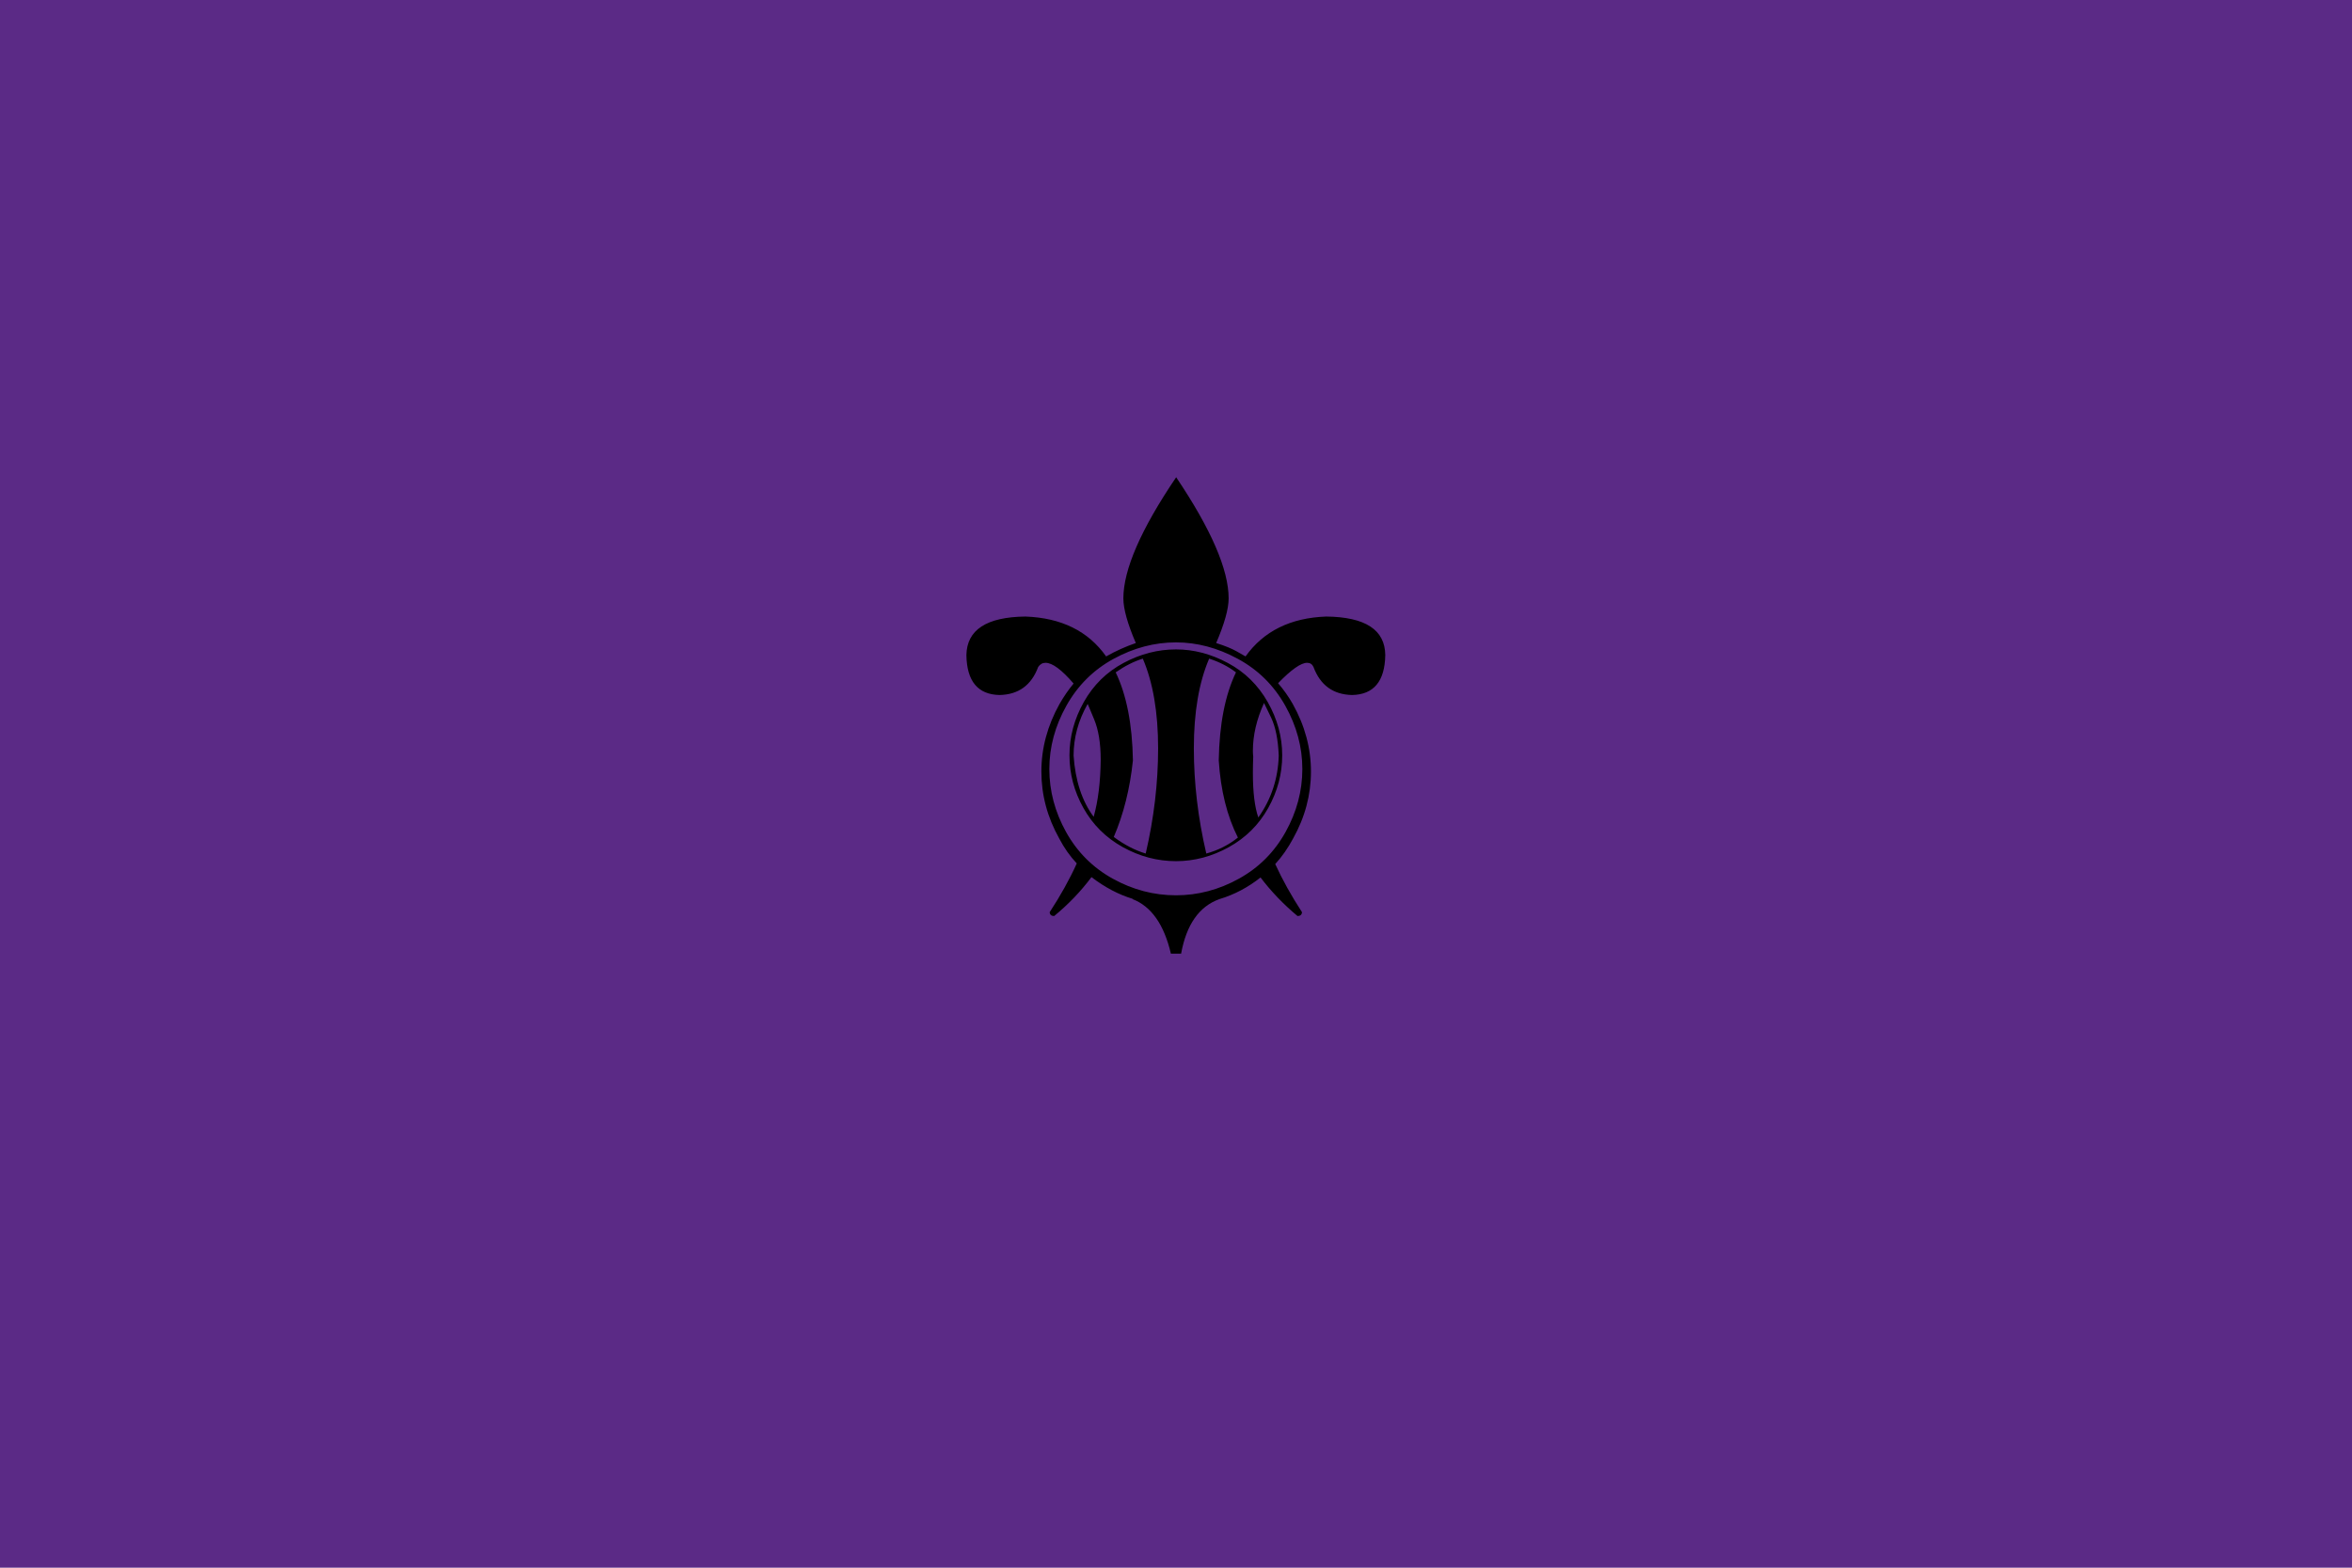
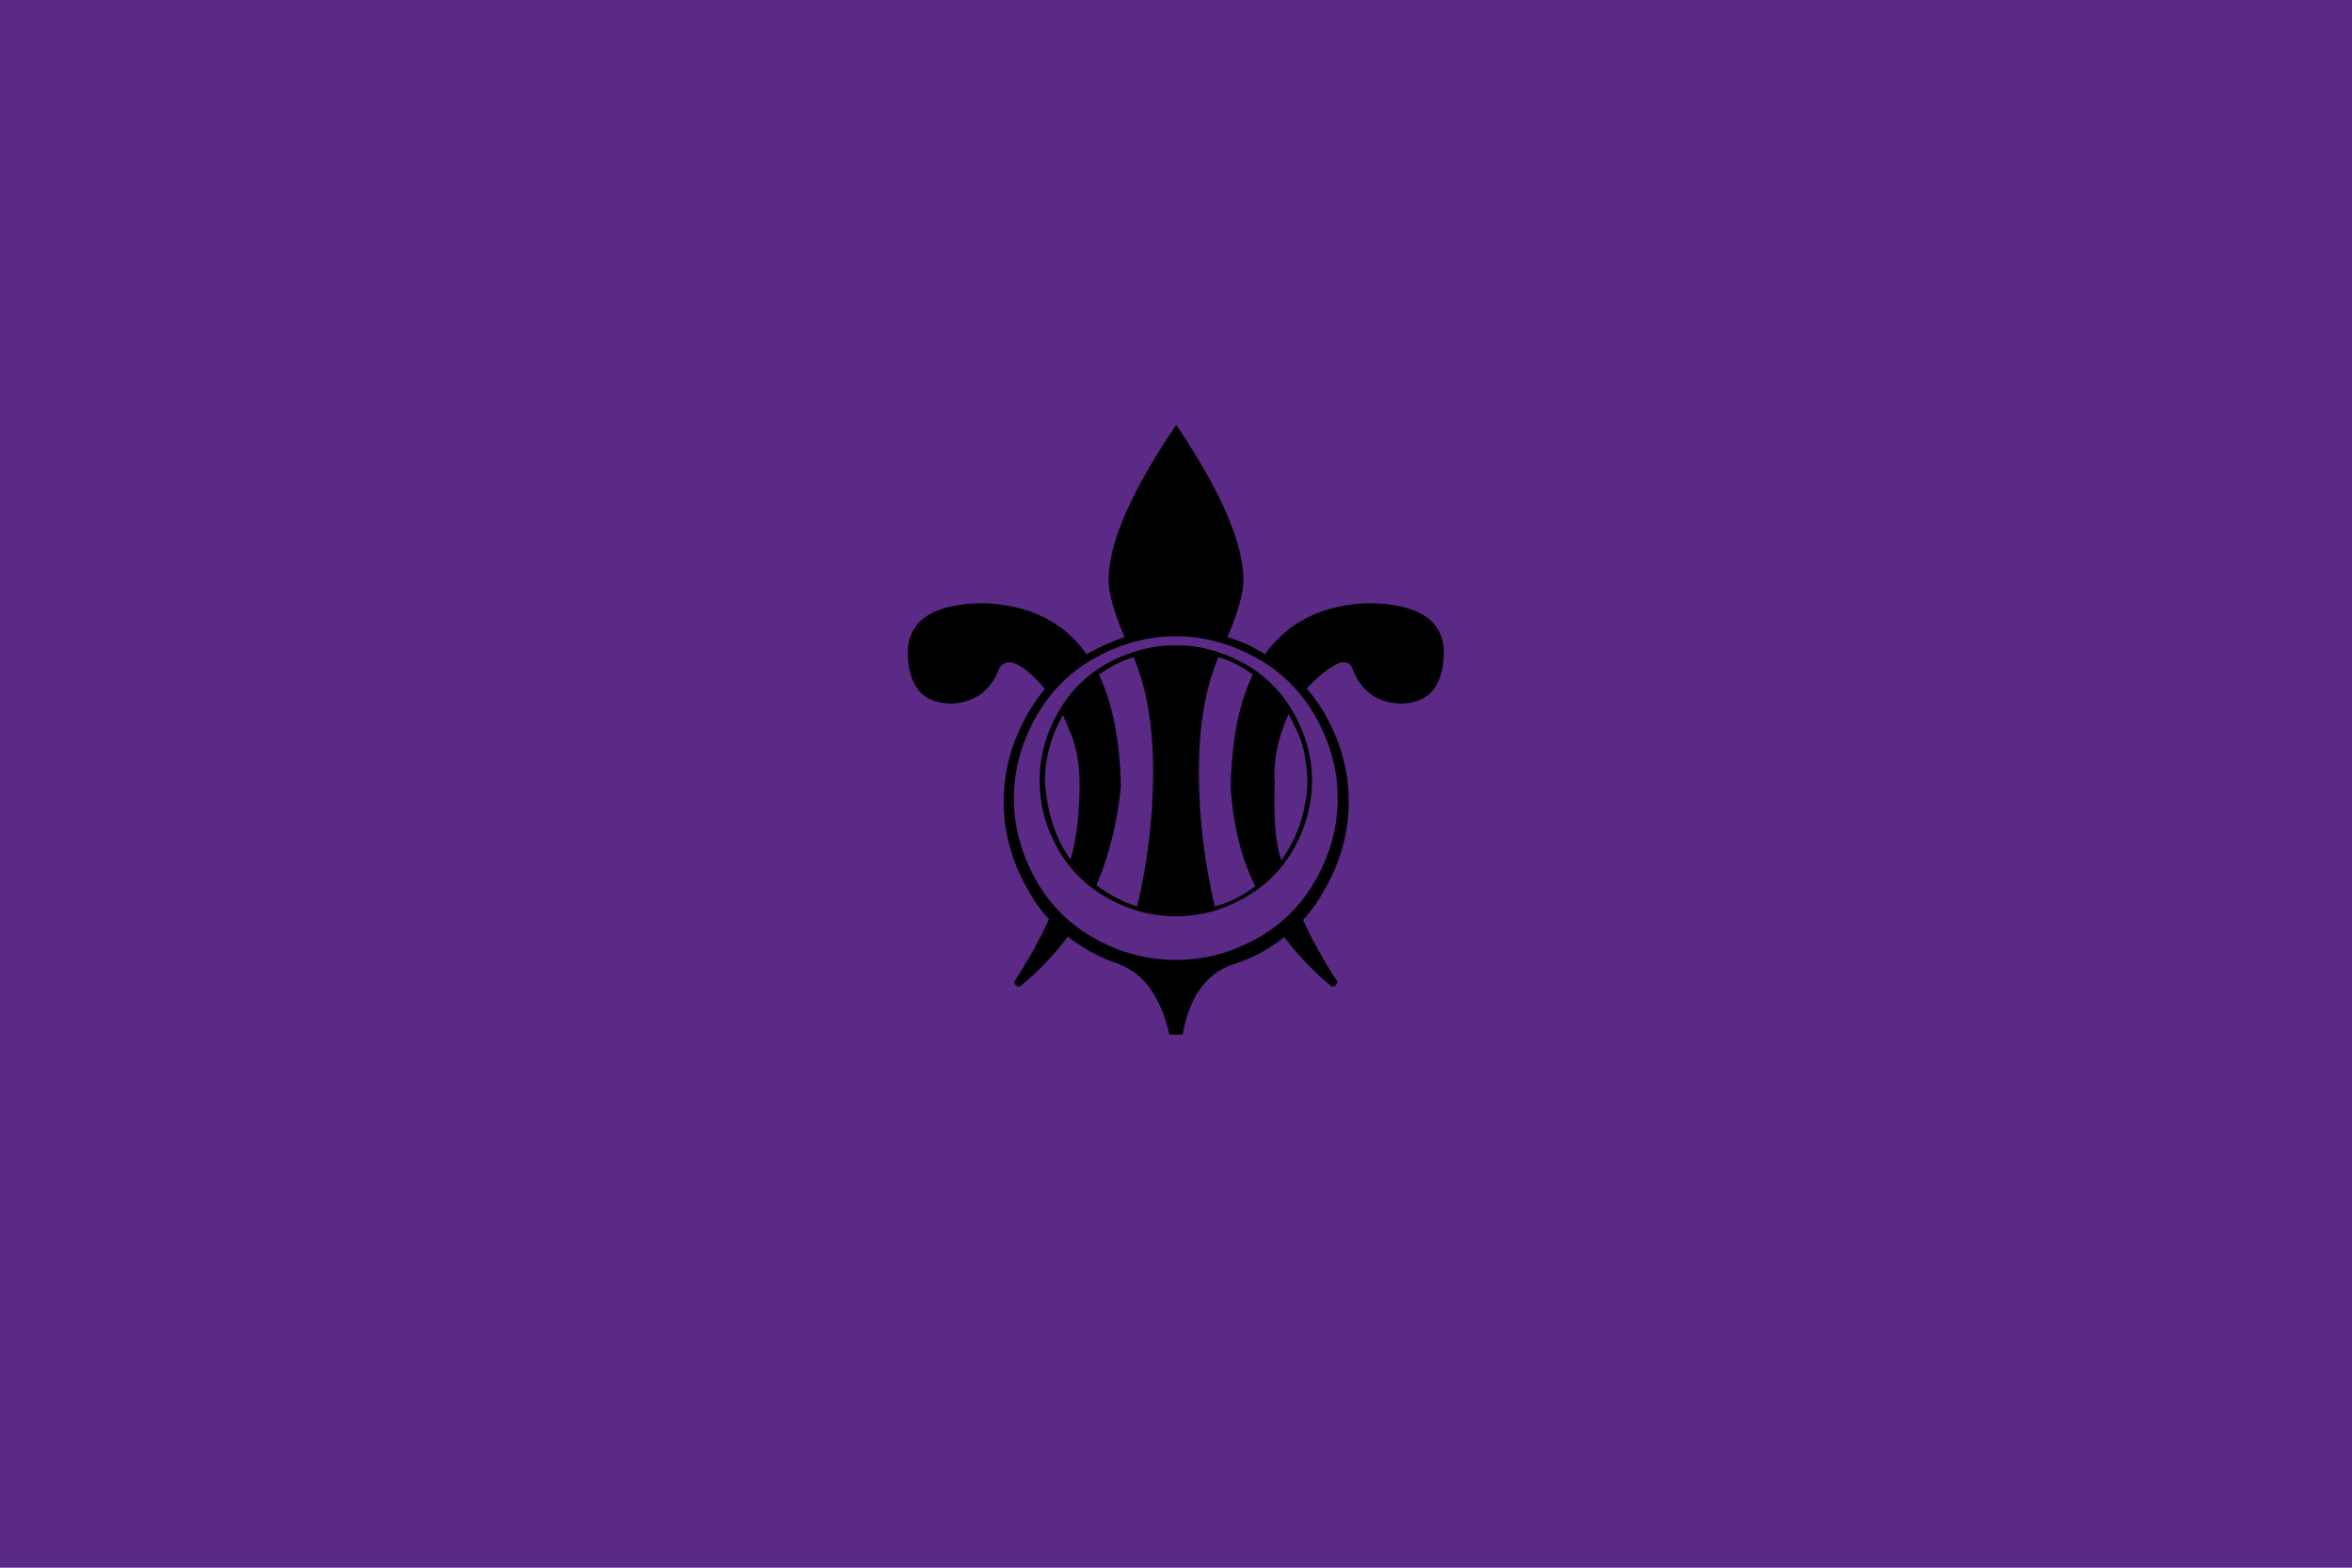
<svg xmlns="http://www.w3.org/2000/svg" width="900" height="600" viewBox="0 0 900 600" role="img" aria-labelledby="title desc">
  <rect width="900" height="600" fill="#5b2a86" />
-   <text x="450" y="365" text-anchor="middle" font-size="250" font-family="Segoe UI Emoji, Apple Color Emoji, Noto Color Emoji, serif">⚜️</text>
+   <text x="450" y="396" text-anchor="middle" font-size="320" font-family="Segoe UI Emoji, Apple Color Emoji, Noto Color Emoji, serif">⚜️</text>
</svg>
